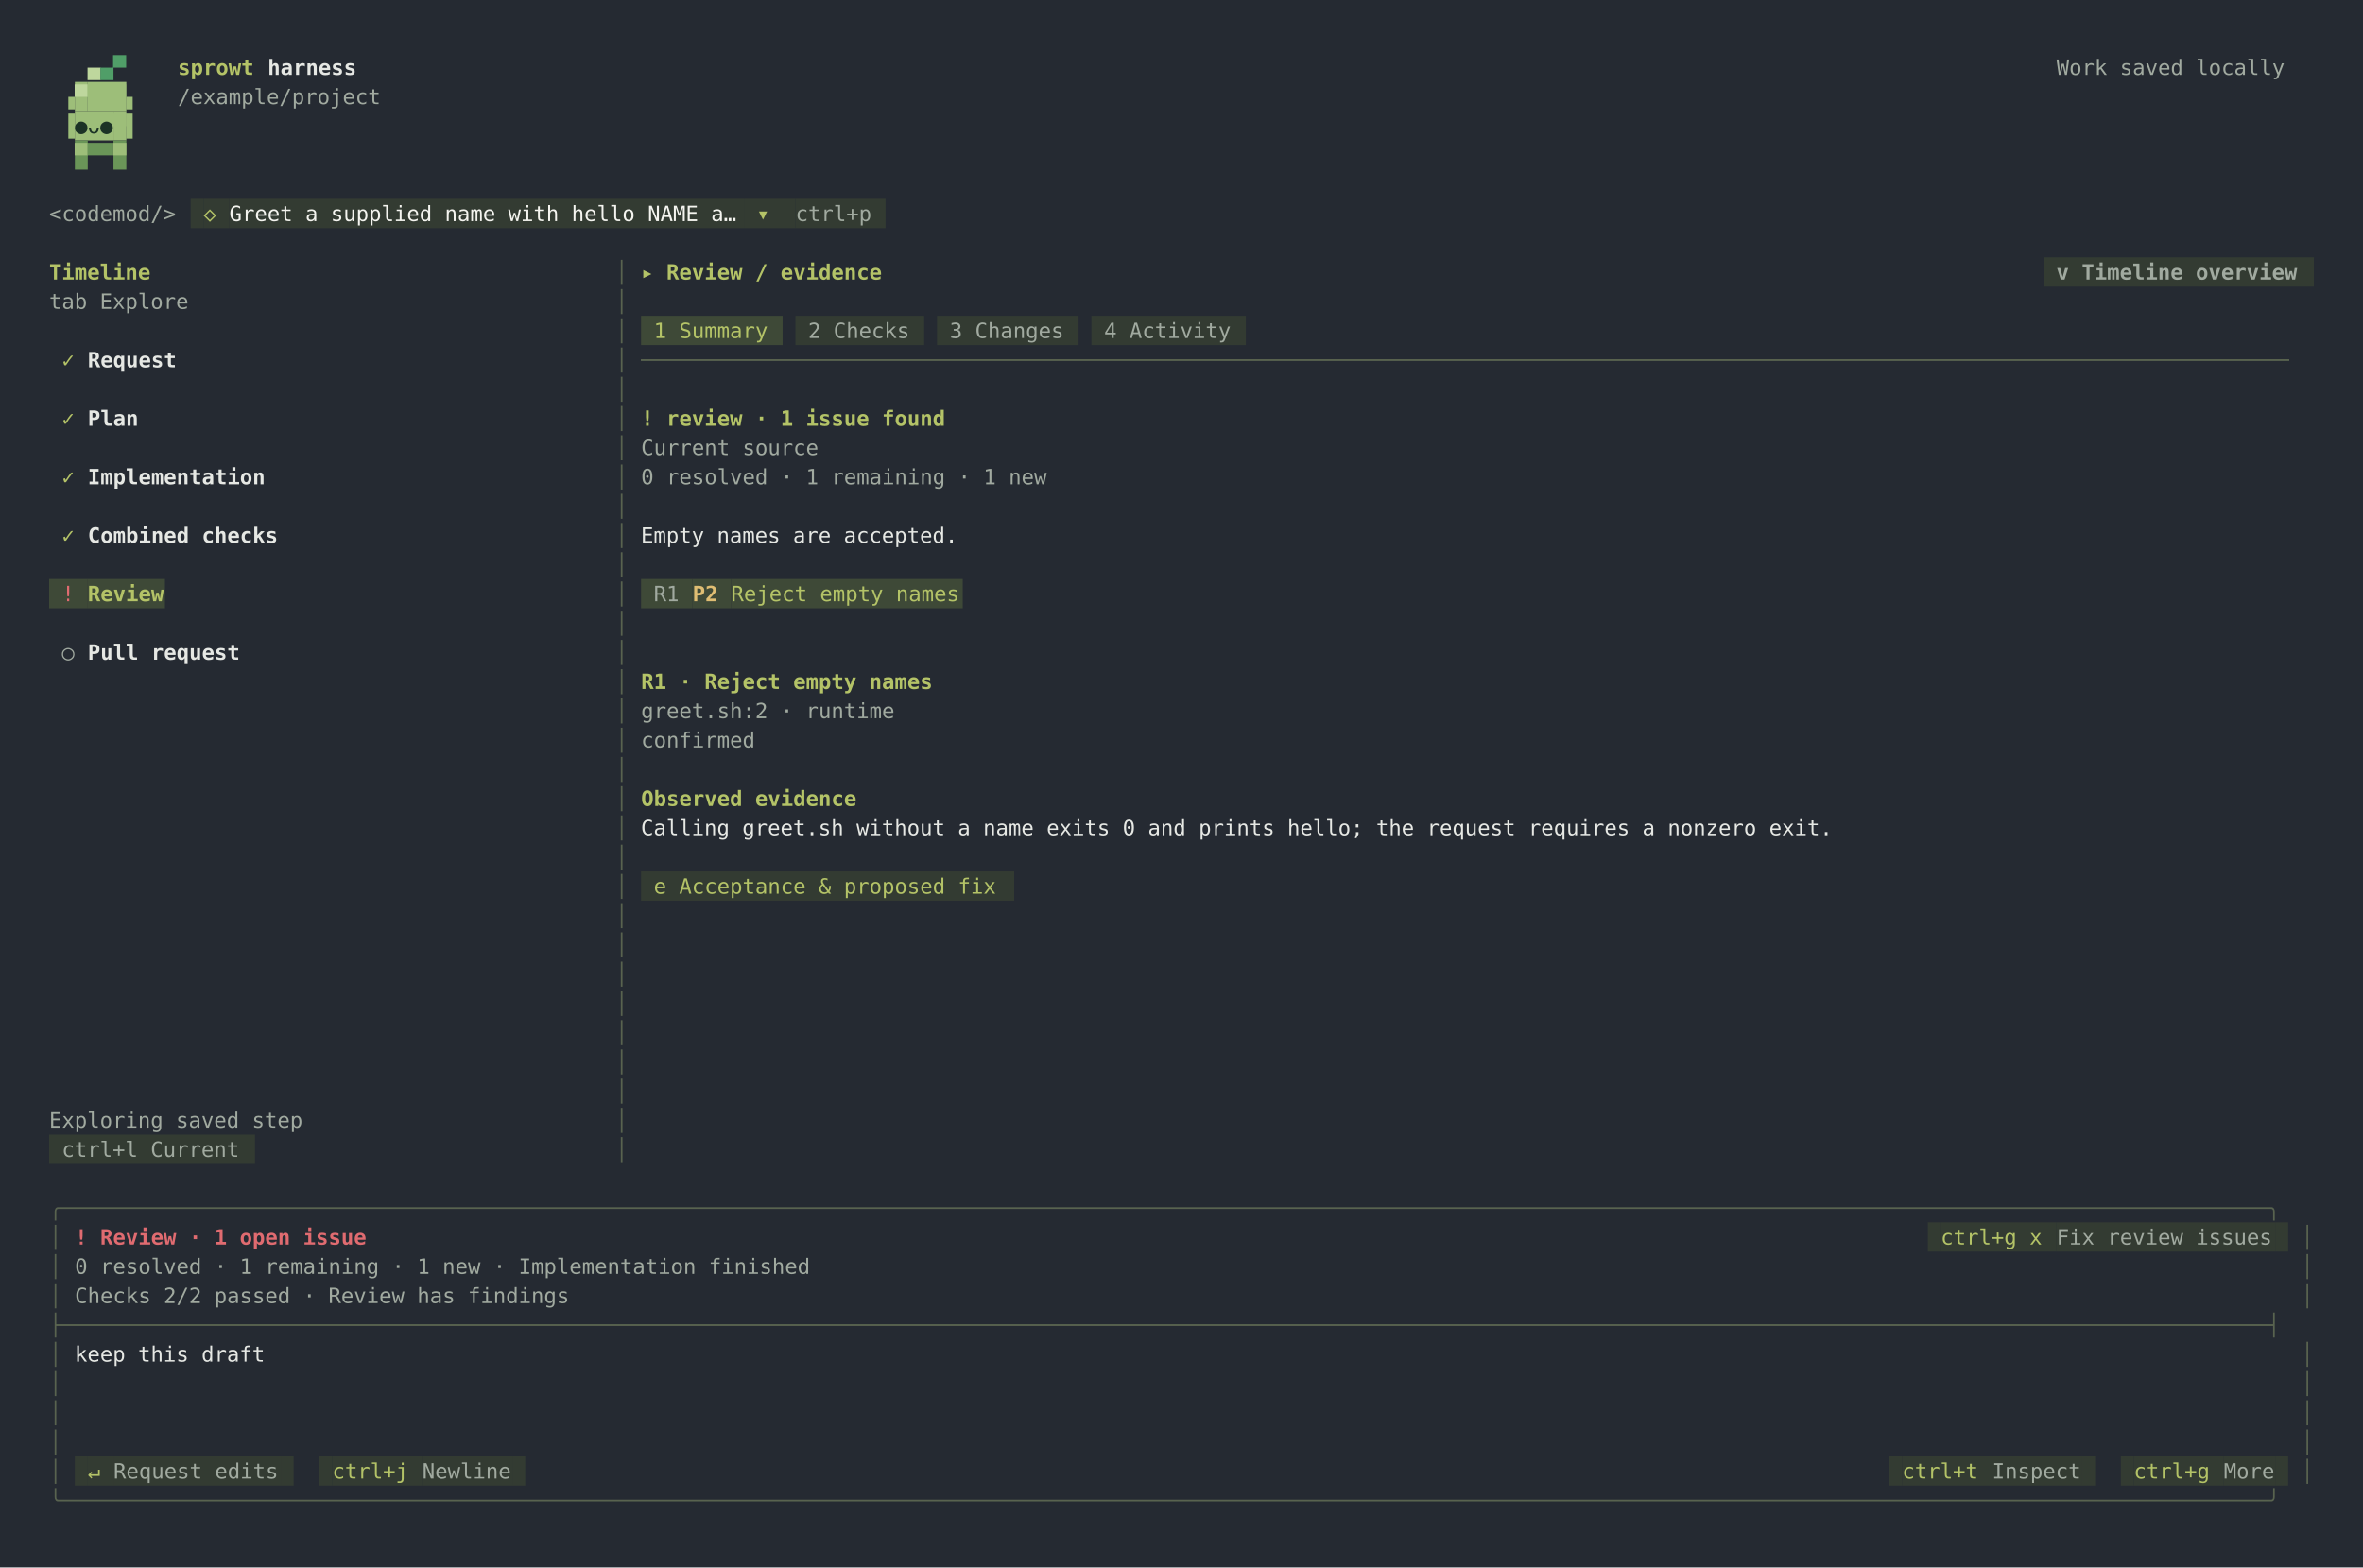
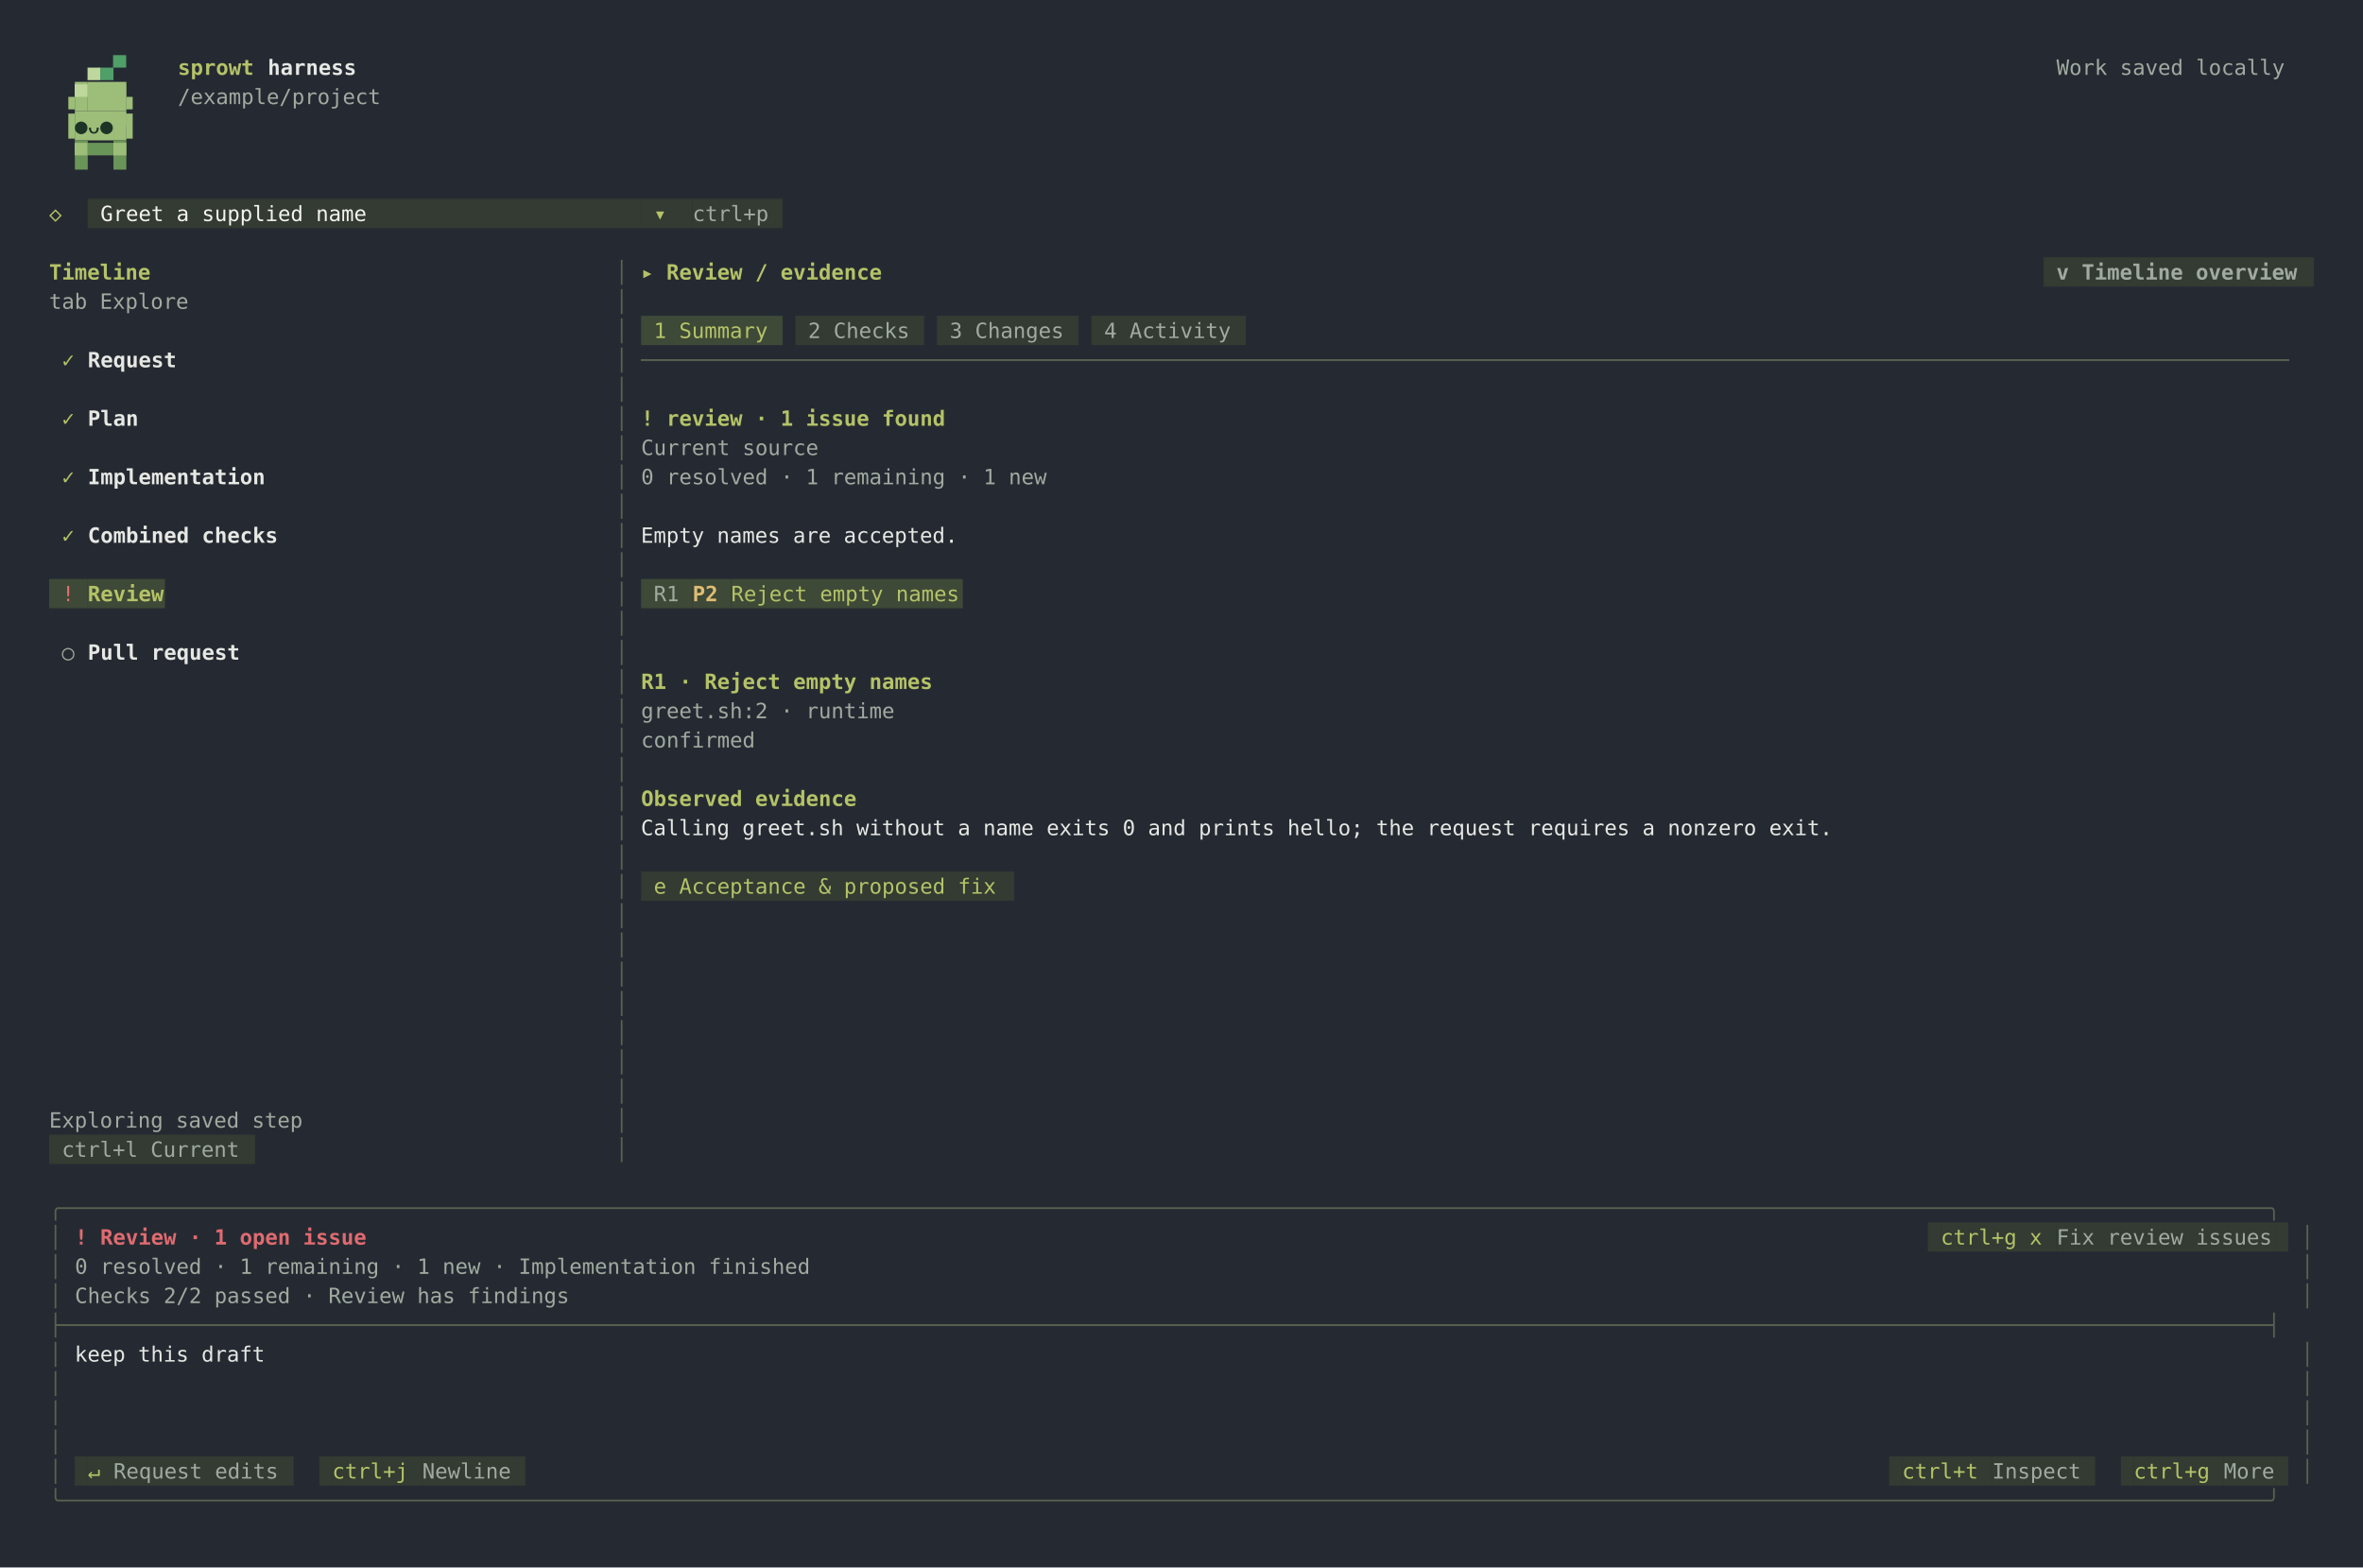
<svg xmlns="http://www.w3.org/2000/svg" width="2020" height="1340" viewBox="0 0 2020 1340" role="img" aria-labelledby="title desc">
-   <rect width="100%" height="100%" fill="#252a32" />
+   <rect width="2020" height="1340" fill="#252a32" />
  <g font-family="Menlo, monospace" font-size="18">
    <text x="75" y="64" fill="#bed79d" xml:space="preserve" textLength="11" lengthAdjust="spacingAndGlyphs">▄</text>
    <text x="86" y="64" fill="#509e68" xml:space="preserve" textLength="22" lengthAdjust="spacingAndGlyphs">▄▀</text>
    <text x="152" y="64" fill="#b4c367" xml:space="preserve" textLength="66" lengthAdjust="spacingAndGlyphs" font-weight="700">sprowt</text>
    <text x="218" y="64" fill="#e6e8e4" xml:space="preserve" textLength="88" lengthAdjust="spacingAndGlyphs" font-weight="700"> harness</text>
    <text x="1758" y="64" fill="#a1aaa0" xml:space="preserve" textLength="198" lengthAdjust="spacingAndGlyphs">Work saved locally</text>
    <text x="53" y="89" fill="#9dbe79" xml:space="preserve" textLength="11" lengthAdjust="spacingAndGlyphs">▗</text>
    <rect x="64" y="70" width="11" height="25" fill="#9dbe79" />
    <text x="64" y="89" fill="#bed79d" xml:space="preserve" textLength="11" lengthAdjust="spacingAndGlyphs">▀</text>
    <rect x="75" y="70" width="33" height="25" fill="#9dbe79" />
    <text x="75" y="89" fill="#9dbe79" xml:space="preserve" textLength="33" lengthAdjust="spacingAndGlyphs">▀▀▀</text>
    <text x="108" y="89" fill="#9dbe79" xml:space="preserve" textLength="11" lengthAdjust="spacingAndGlyphs">▖</text>
    <text x="152" y="89" fill="#a1aaa0" xml:space="preserve" textLength="176" lengthAdjust="spacingAndGlyphs">/example/project</text>
    <text x="53" y="114" fill="#9dbe79" xml:space="preserve" textLength="11" lengthAdjust="spacingAndGlyphs">▐</text>
    <rect x="64" y="95" width="33" height="25" fill="#9dbe79" />
    <text x="64" y="114" fill="#1c3326" xml:space="preserve" textLength="33" lengthAdjust="spacingAndGlyphs">●ᴗ●</text>
    <rect x="97" y="95" width="11" height="25" fill="#9dbe79" />
    <text x="97" y="114" fill="#9dbe79" xml:space="preserve" textLength="11" lengthAdjust="spacingAndGlyphs">▀</text>
    <text x="108" y="114" fill="#9dbe79" xml:space="preserve" textLength="11" lengthAdjust="spacingAndGlyphs">▌</text>
    <rect x="64" y="120" width="11" height="25" fill="#6a9558" />
    <text x="64" y="139" fill="#9dbe79" xml:space="preserve" textLength="11" lengthAdjust="spacingAndGlyphs">▀</text>
    <text x="75" y="139" fill="#6a9558" xml:space="preserve" textLength="22" lengthAdjust="spacingAndGlyphs">▀▀</text>
    <rect x="97" y="120" width="11" height="25" fill="#6a9558" />
    <text x="97" y="139" fill="#9dbe79" xml:space="preserve" textLength="11" lengthAdjust="spacingAndGlyphs">▀</text>
-     <text x="42" y="189" fill="#a1aaa0" xml:space="preserve" textLength="121" lengthAdjust="spacingAndGlyphs">&lt;codemod/&gt; </text>
-     <rect x="163" y="170" width="11" height="25" fill="#333b32" />
-     <rect x="174" y="170" width="22" height="25" fill="#333b32" />
-     <text x="174" y="189" fill="#b4c367" xml:space="preserve" textLength="22" lengthAdjust="spacingAndGlyphs">◇ </text>
-     <rect x="196" y="170" width="440" height="25" fill="#333b32" />
-     <text x="196" y="189" fill="#f4f4ef" xml:space="preserve" textLength="440" lengthAdjust="spacingAndGlyphs">Greet a supplied name with hello NAME a…</text>
-     <rect x="636" y="170" width="44" height="25" fill="#333b32" />
-     <text x="636" y="189" fill="#b4c367" xml:space="preserve" textLength="44" lengthAdjust="spacingAndGlyphs"> ▾  </text>
-     <rect x="680" y="170" width="77" height="25" fill="#333b32" />
-     <text x="680" y="189" fill="#a1aaa0" xml:space="preserve" textLength="77" lengthAdjust="spacingAndGlyphs">ctrl+p </text>
+     <text x="42" y="189" fill="#b4c367" xml:space="preserve" textLength="33" lengthAdjust="spacingAndGlyphs">◇  </text>
+     <rect x="75" y="170" width="473" height="25" fill="#333b32" />
+     <text x="75" y="189" fill="#f4f4ef" xml:space="preserve" textLength="473" lengthAdjust="spacingAndGlyphs"> Greet a supplied name                     </text>
+     <rect x="548" y="170" width="44" height="25" fill="#333b32" />
+     <text x="548" y="189" fill="#b4c367" xml:space="preserve" textLength="44" lengthAdjust="spacingAndGlyphs"> ▾  </text>
+     <rect x="592" y="170" width="77" height="25" fill="#333b32" />
+     <text x="592" y="189" fill="#a1aaa0" xml:space="preserve" textLength="77" lengthAdjust="spacingAndGlyphs">ctrl+p </text>
    <text x="42" y="239" fill="#b4c367" xml:space="preserve" textLength="473" lengthAdjust="spacingAndGlyphs" font-weight="700">Timeline                                   </text>
    <text x="526" y="239" fill="#59634f" xml:space="preserve" textLength="11" lengthAdjust="spacingAndGlyphs">│</text>
    <text x="548" y="239" fill="#b4c367" xml:space="preserve" textLength="1199" lengthAdjust="spacingAndGlyphs" font-weight="700">▸ Review / evidence                                                                                          </text>
    <rect x="1747" y="220" width="231" height="25" fill="#333b32" />
    <text x="1747" y="239" fill="#a1aaa0" xml:space="preserve" textLength="231" lengthAdjust="spacingAndGlyphs" font-weight="700"> v Timeline overview </text>
    <text x="42" y="264" fill="#a1aaa0" xml:space="preserve" textLength="473" lengthAdjust="spacingAndGlyphs">tab Explore                                </text>
    <text x="526" y="264" fill="#59634f" xml:space="preserve" textLength="11" lengthAdjust="spacingAndGlyphs">│</text>
    <text x="526" y="289" fill="#59634f" xml:space="preserve" textLength="11" lengthAdjust="spacingAndGlyphs">│</text>
    <rect x="548" y="270" width="121" height="25" fill="#3e4937" />
    <text x="548" y="289" fill="#b4c367" xml:space="preserve" textLength="121" lengthAdjust="spacingAndGlyphs"> 1 Summary </text>
    <rect x="680" y="270" width="110" height="25" fill="#333b32" />
    <text x="680" y="289" fill="#a1aaa0" xml:space="preserve" textLength="110" lengthAdjust="spacingAndGlyphs"> 2 Checks </text>
    <rect x="801" y="270" width="121" height="25" fill="#333b32" />
    <text x="801" y="289" fill="#a1aaa0" xml:space="preserve" textLength="121" lengthAdjust="spacingAndGlyphs"> 3 Changes </text>
    <rect x="933" y="270" width="132" height="25" fill="#333b32" />
    <text x="933" y="289" fill="#a1aaa0" xml:space="preserve" textLength="132" lengthAdjust="spacingAndGlyphs"> 4 Activity </text>
    <text x="42" y="314" fill="#b4c367" xml:space="preserve" textLength="33" lengthAdjust="spacingAndGlyphs"> ✓ </text>
    <text x="75" y="314" fill="#e6e8e4" xml:space="preserve" textLength="77" lengthAdjust="spacingAndGlyphs" font-weight="700">Request</text>
    <text x="526" y="314" fill="#59634f" xml:space="preserve" textLength="11" lengthAdjust="spacingAndGlyphs">│</text>
    <text x="548" y="314" fill="#59634f" xml:space="preserve" textLength="1430" lengthAdjust="spacingAndGlyphs">──────────────────────────────────────────────────────────────────────────────────────────────────────────────────────────────────</text>
    <text x="526" y="339" fill="#59634f" xml:space="preserve" textLength="11" lengthAdjust="spacingAndGlyphs">│</text>
    <text x="42" y="364" fill="#b4c367" xml:space="preserve" textLength="33" lengthAdjust="spacingAndGlyphs"> ✓ </text>
    <text x="75" y="364" fill="#e6e8e4" xml:space="preserve" textLength="44" lengthAdjust="spacingAndGlyphs" font-weight="700">Plan</text>
    <text x="526" y="364" fill="#59634f" xml:space="preserve" textLength="11" lengthAdjust="spacingAndGlyphs">│</text>
    <text x="548" y="364" fill="#b4c367" xml:space="preserve" textLength="264" lengthAdjust="spacingAndGlyphs" font-weight="700">! review · 1 issue found</text>
    <text x="526" y="389" fill="#59634f" xml:space="preserve" textLength="11" lengthAdjust="spacingAndGlyphs">│</text>
    <text x="548" y="389" fill="#a1aaa0" xml:space="preserve" textLength="154" lengthAdjust="spacingAndGlyphs">Current source</text>
    <text x="42" y="414" fill="#b4c367" xml:space="preserve" textLength="33" lengthAdjust="spacingAndGlyphs"> ✓ </text>
    <text x="75" y="414" fill="#e6e8e4" xml:space="preserve" textLength="154" lengthAdjust="spacingAndGlyphs" font-weight="700">Implementation</text>
    <text x="526" y="414" fill="#59634f" xml:space="preserve" textLength="11" lengthAdjust="spacingAndGlyphs">│</text>
    <text x="548" y="414" fill="#a1aaa0" xml:space="preserve" textLength="352" lengthAdjust="spacingAndGlyphs">0 resolved · 1 remaining · 1 new</text>
    <text x="526" y="439" fill="#59634f" xml:space="preserve" textLength="11" lengthAdjust="spacingAndGlyphs">│</text>
    <text x="42" y="464" fill="#b4c367" xml:space="preserve" textLength="33" lengthAdjust="spacingAndGlyphs"> ✓ </text>
    <text x="75" y="464" fill="#e6e8e4" xml:space="preserve" textLength="165" lengthAdjust="spacingAndGlyphs" font-weight="700">Combined checks</text>
    <text x="526" y="464" fill="#59634f" xml:space="preserve" textLength="11" lengthAdjust="spacingAndGlyphs">│</text>
    <text x="537" y="464" fill="#e6e8e4" xml:space="preserve" textLength="1463" lengthAdjust="spacingAndGlyphs"> Empty names are accepted.                                                                                                           </text>
    <text x="526" y="489" fill="#59634f" xml:space="preserve" textLength="11" lengthAdjust="spacingAndGlyphs">│</text>
    <rect x="42" y="495" width="33" height="25" fill="#3e4937" />
    <text x="42" y="514" fill="#e06b70" xml:space="preserve" textLength="33" lengthAdjust="spacingAndGlyphs"> ! </text>
    <rect x="75" y="495" width="66" height="25" fill="#3e4937" />
    <text x="75" y="514" fill="#b4c367" xml:space="preserve" textLength="66" lengthAdjust="spacingAndGlyphs" font-weight="700">Review</text>
    <text x="526" y="514" fill="#59634f" xml:space="preserve" textLength="11" lengthAdjust="spacingAndGlyphs">│</text>
    <rect x="548" y="495" width="44" height="25" fill="#3e4937" />
    <text x="548" y="514" fill="#a1aaa0" xml:space="preserve" textLength="44" lengthAdjust="spacingAndGlyphs"> R1 </text>
    <rect x="592" y="495" width="33" height="25" fill="#3e4937" />
    <text x="592" y="514" fill="#dfbd73" xml:space="preserve" textLength="33" lengthAdjust="spacingAndGlyphs" font-weight="700">P2 </text>
    <rect x="625" y="495" width="198" height="25" fill="#3e4937" />
    <text x="625" y="514" fill="#b4c367" xml:space="preserve" textLength="198" lengthAdjust="spacingAndGlyphs">Reject empty names</text>
    <text x="526" y="539" fill="#59634f" xml:space="preserve" textLength="11" lengthAdjust="spacingAndGlyphs">│</text>
    <text x="42" y="564" fill="#a1aaa0" xml:space="preserve" textLength="33" lengthAdjust="spacingAndGlyphs"> ○ </text>
    <text x="75" y="564" fill="#e6e8e4" xml:space="preserve" textLength="132" lengthAdjust="spacingAndGlyphs" font-weight="700">Pull request</text>
    <text x="526" y="564" fill="#59634f" xml:space="preserve" textLength="11" lengthAdjust="spacingAndGlyphs">│</text>
    <text x="526" y="589" fill="#59634f" xml:space="preserve" textLength="11" lengthAdjust="spacingAndGlyphs">│</text>
    <text x="548" y="589" fill="#b4c367" xml:space="preserve" textLength="253" lengthAdjust="spacingAndGlyphs" font-weight="700">R1 · Reject empty names</text>
    <text x="526" y="614" fill="#59634f" xml:space="preserve" textLength="11" lengthAdjust="spacingAndGlyphs">│</text>
    <text x="548" y="614" fill="#a1aaa0" xml:space="preserve" textLength="220" lengthAdjust="spacingAndGlyphs">greet.sh:2 · runtime</text>
    <text x="526" y="639" fill="#59634f" xml:space="preserve" textLength="11" lengthAdjust="spacingAndGlyphs">│</text>
    <text x="548" y="639" fill="#a1aaa0" xml:space="preserve" textLength="99" lengthAdjust="spacingAndGlyphs">confirmed</text>
    <text x="526" y="664" fill="#59634f" xml:space="preserve" textLength="11" lengthAdjust="spacingAndGlyphs">│</text>
    <text x="526" y="689" fill="#59634f" xml:space="preserve" textLength="11" lengthAdjust="spacingAndGlyphs">│</text>
    <text x="548" y="689" fill="#b4c367" xml:space="preserve" textLength="187" lengthAdjust="spacingAndGlyphs" font-weight="700">Observed evidence</text>
    <text x="526" y="714" fill="#59634f" xml:space="preserve" textLength="11" lengthAdjust="spacingAndGlyphs">│</text>
    <text x="537" y="714" fill="#e6e8e4" xml:space="preserve" textLength="1463" lengthAdjust="spacingAndGlyphs"> Calling greet.sh without a name exits 0 and prints hello; the request requires a nonzero exit.                                      </text>
    <text x="526" y="739" fill="#59634f" xml:space="preserve" textLength="11" lengthAdjust="spacingAndGlyphs">│</text>
    <text x="526" y="764" fill="#59634f" xml:space="preserve" textLength="11" lengthAdjust="spacingAndGlyphs">│</text>
    <rect x="548" y="745" width="319" height="25" fill="#333b32" />
    <text x="548" y="764" fill="#b4c367" xml:space="preserve" textLength="319" lengthAdjust="spacingAndGlyphs"> e Acceptance &amp; proposed fix </text>
    <text x="526" y="789" fill="#59634f" xml:space="preserve" textLength="11" lengthAdjust="spacingAndGlyphs">│</text>
    <text x="526" y="814" fill="#59634f" xml:space="preserve" textLength="11" lengthAdjust="spacingAndGlyphs">│</text>
    <text x="526" y="839" fill="#59634f" xml:space="preserve" textLength="11" lengthAdjust="spacingAndGlyphs">│</text>
    <text x="526" y="864" fill="#59634f" xml:space="preserve" textLength="11" lengthAdjust="spacingAndGlyphs">│</text>
    <text x="526" y="889" fill="#59634f" xml:space="preserve" textLength="11" lengthAdjust="spacingAndGlyphs">│</text>
    <text x="526" y="914" fill="#59634f" xml:space="preserve" textLength="11" lengthAdjust="spacingAndGlyphs">│</text>
    <text x="526" y="939" fill="#59634f" xml:space="preserve" textLength="11" lengthAdjust="spacingAndGlyphs">│</text>
    <text x="42" y="964" fill="#a1aaa0" xml:space="preserve" textLength="473" lengthAdjust="spacingAndGlyphs">Exploring saved step                       </text>
    <text x="526" y="964" fill="#59634f" xml:space="preserve" textLength="11" lengthAdjust="spacingAndGlyphs">│</text>
    <rect x="42" y="970" width="176" height="25" fill="#333b32" />
    <text x="42" y="989" fill="#a1aaa0" xml:space="preserve" textLength="176" lengthAdjust="spacingAndGlyphs"> ctrl+l Current </text>
    <text x="526" y="989" fill="#59634f" xml:space="preserve" textLength="11" lengthAdjust="spacingAndGlyphs">│</text>
    <text x="42" y="1039" fill="#59634f" xml:space="preserve" textLength="1936" lengthAdjust="spacingAndGlyphs">╭──────────────────────────────────────────────────────────────────────────────────────────────────────────────────────────────────────────────────────────────────────────────╮</text>
    <text x="42" y="1064" fill="#59634f" xml:space="preserve" textLength="11" lengthAdjust="spacingAndGlyphs">│</text>
    <text x="64" y="1064" fill="#e06b70" xml:space="preserve" textLength="253" lengthAdjust="spacingAndGlyphs" font-weight="700">! Review · 1 open issue</text>
    <rect x="1648" y="1045" width="11" height="25" fill="#333b32" />
    <rect x="1659" y="1045" width="99" height="25" fill="#333b32" />
    <text x="1659" y="1064" fill="#b4c367" xml:space="preserve" textLength="99" lengthAdjust="spacingAndGlyphs">ctrl+g x </text>
    <rect x="1758" y="1045" width="187" height="25" fill="#333b32" />
    <text x="1758" y="1064" fill="#a1aaa0" xml:space="preserve" textLength="187" lengthAdjust="spacingAndGlyphs">Fix review issues</text>
    <rect x="1945" y="1045" width="11" height="25" fill="#333b32" />
    <text x="1967" y="1064" fill="#59634f" xml:space="preserve" textLength="11" lengthAdjust="spacingAndGlyphs">│</text>
    <text x="42" y="1089" fill="#59634f" xml:space="preserve" textLength="11" lengthAdjust="spacingAndGlyphs">│</text>
    <text x="64" y="1089" fill="#a1aaa0" xml:space="preserve" textLength="638" lengthAdjust="spacingAndGlyphs">0 resolved · 1 remaining · 1 new · Implementation finished</text>
    <text x="1967" y="1089" fill="#59634f" xml:space="preserve" textLength="11" lengthAdjust="spacingAndGlyphs">│</text>
    <text x="42" y="1114" fill="#59634f" xml:space="preserve" textLength="11" lengthAdjust="spacingAndGlyphs">│</text>
    <text x="64" y="1114" fill="#a1aaa0" xml:space="preserve" textLength="429" lengthAdjust="spacingAndGlyphs">Checks 2/2 passed · Review has findings</text>
    <text x="1967" y="1114" fill="#59634f" xml:space="preserve" textLength="11" lengthAdjust="spacingAndGlyphs">│</text>
    <text x="42" y="1139" fill="#59634f" xml:space="preserve" textLength="1936" lengthAdjust="spacingAndGlyphs">├──────────────────────────────────────────────────────────────────────────────────────────────────────────────────────────────────────────────────────────────────────────────┤</text>
    <text x="42" y="1164" fill="#59634f" xml:space="preserve" textLength="11" lengthAdjust="spacingAndGlyphs">│</text>
    <text x="53" y="1164" fill="#e6e8e4" xml:space="preserve" textLength="1914" lengthAdjust="spacingAndGlyphs"> keep this draft                                                                                                                                                              </text>
    <text x="1967" y="1164" fill="#59634f" xml:space="preserve" textLength="11" lengthAdjust="spacingAndGlyphs">│</text>
    <text x="42" y="1189" fill="#59634f" xml:space="preserve" textLength="11" lengthAdjust="spacingAndGlyphs">│</text>
    <text x="1967" y="1189" fill="#59634f" xml:space="preserve" textLength="11" lengthAdjust="spacingAndGlyphs">│</text>
    <text x="42" y="1214" fill="#59634f" xml:space="preserve" textLength="11" lengthAdjust="spacingAndGlyphs">│</text>
    <text x="1967" y="1214" fill="#59634f" xml:space="preserve" textLength="11" lengthAdjust="spacingAndGlyphs">│</text>
    <text x="42" y="1239" fill="#59634f" xml:space="preserve" textLength="11" lengthAdjust="spacingAndGlyphs">│</text>
    <text x="1967" y="1239" fill="#59634f" xml:space="preserve" textLength="11" lengthAdjust="spacingAndGlyphs">│</text>
    <text x="42" y="1264" fill="#59634f" xml:space="preserve" textLength="11" lengthAdjust="spacingAndGlyphs">│</text>
    <rect x="64" y="1245" width="11" height="25" fill="#333b32" />
    <rect x="75" y="1245" width="22" height="25" fill="#333b32" />
    <text x="75" y="1264" fill="#b4c367" xml:space="preserve" textLength="22" lengthAdjust="spacingAndGlyphs">↵ </text>
    <rect x="97" y="1245" width="143" height="25" fill="#333b32" />
    <text x="97" y="1264" fill="#a1aaa0" xml:space="preserve" textLength="143" lengthAdjust="spacingAndGlyphs">Request edits</text>
    <rect x="240" y="1245" width="11" height="25" fill="#333b32" />
    <rect x="273" y="1245" width="11" height="25" fill="#333b32" />
    <rect x="284" y="1245" width="77" height="25" fill="#333b32" />
    <text x="284" y="1264" fill="#b4c367" xml:space="preserve" textLength="77" lengthAdjust="spacingAndGlyphs">ctrl+j </text>
    <rect x="361" y="1245" width="77" height="25" fill="#333b32" />
    <text x="361" y="1264" fill="#a1aaa0" xml:space="preserve" textLength="77" lengthAdjust="spacingAndGlyphs">Newline</text>
    <rect x="438" y="1245" width="11" height="25" fill="#333b32" />
    <rect x="1615" y="1245" width="11" height="25" fill="#333b32" />
    <rect x="1626" y="1245" width="77" height="25" fill="#333b32" />
    <text x="1626" y="1264" fill="#b4c367" xml:space="preserve" textLength="77" lengthAdjust="spacingAndGlyphs">ctrl+t </text>
    <rect x="1703" y="1245" width="77" height="25" fill="#333b32" />
    <text x="1703" y="1264" fill="#a1aaa0" xml:space="preserve" textLength="77" lengthAdjust="spacingAndGlyphs">Inspect</text>
    <rect x="1780" y="1245" width="11" height="25" fill="#333b32" />
    <rect x="1813" y="1245" width="11" height="25" fill="#333b32" />
    <rect x="1824" y="1245" width="77" height="25" fill="#333b32" />
    <text x="1824" y="1264" fill="#b4c367" xml:space="preserve" textLength="77" lengthAdjust="spacingAndGlyphs">ctrl+g </text>
    <rect x="1901" y="1245" width="44" height="25" fill="#333b32" />
    <text x="1901" y="1264" fill="#a1aaa0" xml:space="preserve" textLength="44" lengthAdjust="spacingAndGlyphs">More</text>
    <rect x="1945" y="1245" width="11" height="25" fill="#333b32" />
    <text x="1967" y="1264" fill="#59634f" xml:space="preserve" textLength="11" lengthAdjust="spacingAndGlyphs">│</text>
    <text x="42" y="1289" fill="#59634f" xml:space="preserve" textLength="1936" lengthAdjust="spacingAndGlyphs">╰──────────────────────────────────────────────────────────────────────────────────────────────────────────────────────────────────────────────────────────────────────────────╯</text>
  </g>
</svg>
